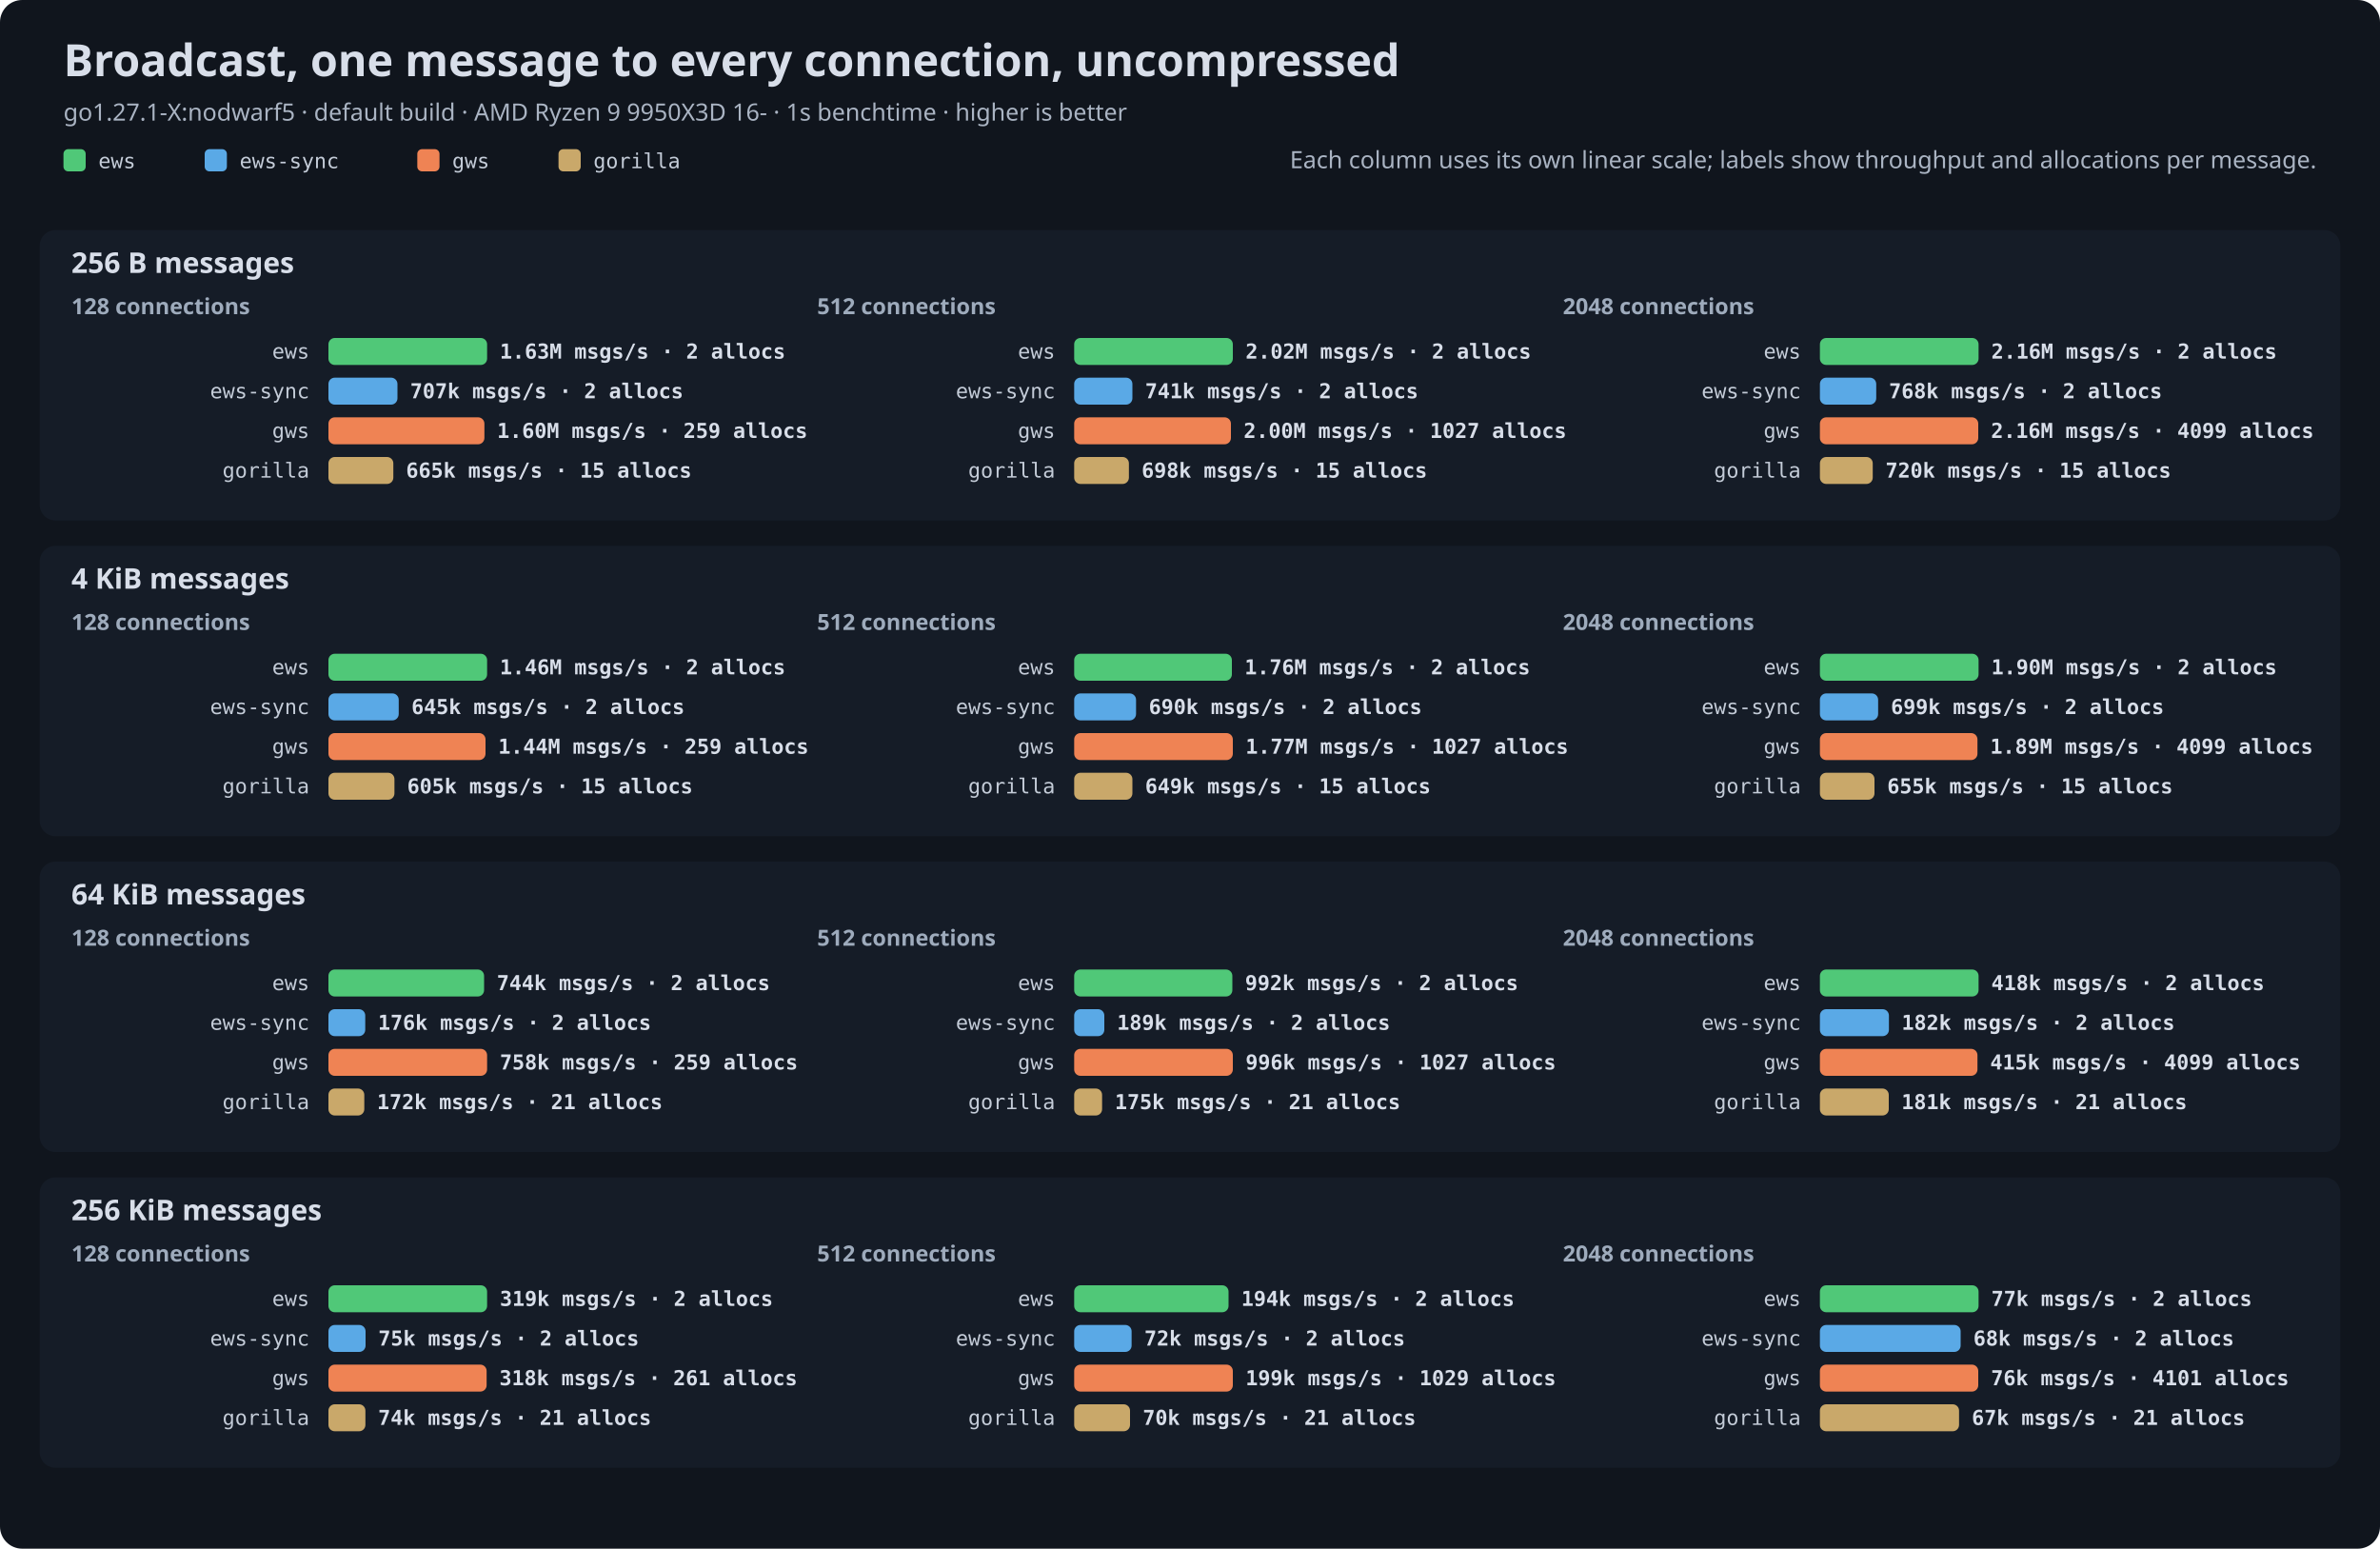
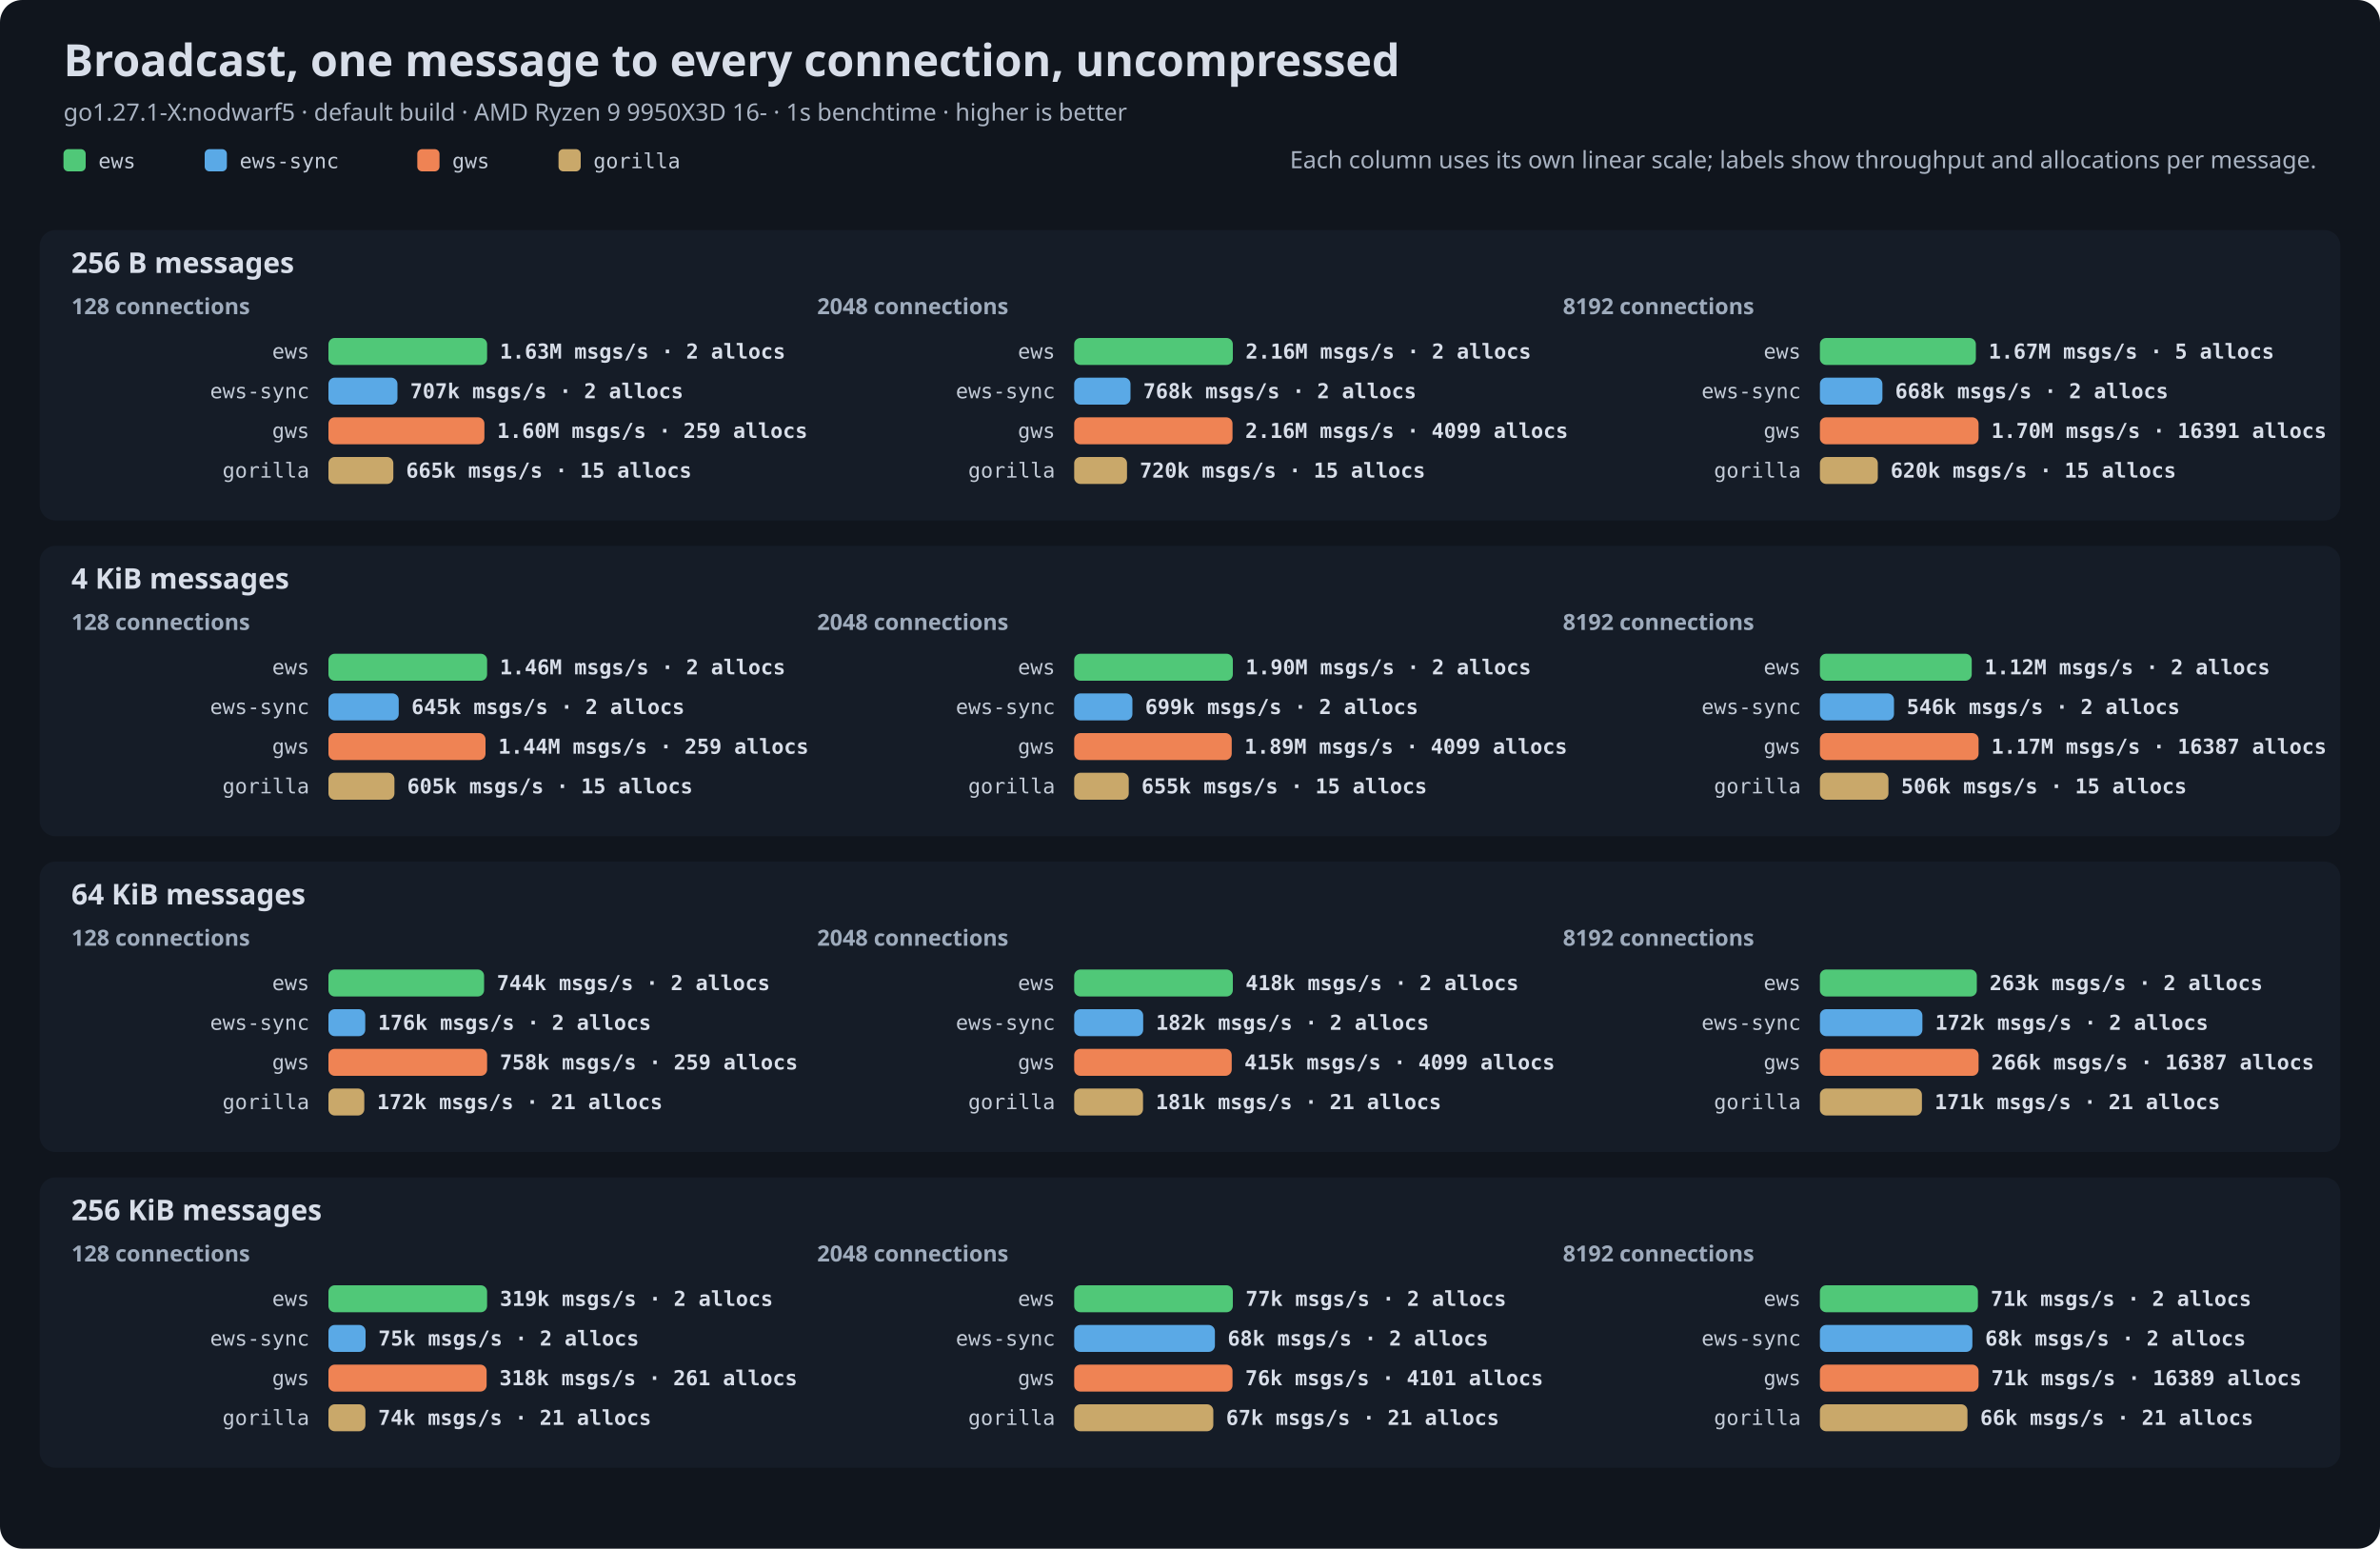
<svg xmlns="http://www.w3.org/2000/svg" width="1500" height="976" viewBox="0 0 1500 976" role="img" aria-labelledby="title desc">
  <style>text{font-family:ui-monospace,SFMono-Regular,Menlo,Consolas,monospace;fill:#d8dee9}.title{font-family:ui-sans-serif,system-ui,sans-serif;font-size:28px;font-weight:700}.subtitle{font-family:ui-sans-serif,system-ui,sans-serif;font-size:15px;fill:#aab4c3}.group{font-family:ui-sans-serif,system-ui,sans-serif;font-size:18px;font-weight:650}.contract{font-family:ui-sans-serif,system-ui,sans-serif;font-size:14px;font-weight:650;fill:#9eabbc}.series{font-size:13px;fill:#c4ccd8}.value{font-size:13px;font-weight:650}.panel{fill:#151c27}</style>
  <rect width="1500" height="976" rx="14" fill="#10151d" />
  <text class="title" x="40" y="48">Broadcast, one message to every connection, uncompressed</text>
  <text class="subtitle" x="40" y="76">go1.27.1-X:nodwarf5 · default build · AMD Ryzen 9 9950X3D 16- · 1s benchtime · higher is better</text>
  <rect x="40" y="94" width="14" height="14" rx="3" fill="#50c878" />
  <text class="series" x="62" y="106">ews</text>
  <rect x="129" y="94" width="14" height="14" rx="3" fill="#5aa9e6" />
  <text class="series" x="151" y="106">ews-sync</text>
  <rect x="263" y="94" width="14" height="14" rx="3" fill="#ef8354" />
  <text class="series" x="285" y="106">gws</text>
  <rect x="352" y="94" width="14" height="14" rx="3" fill="#c9a86a" />
  <text class="series" x="374" y="106">gorilla</text>
  <text class="subtitle" x="1460" y="106" text-anchor="end">Each column uses its own linear scale; labels show throughput and allocations per message.</text>
  <g transform="translate(0,145)">
    <rect class="panel" x="25" y="0" width="1450" height="183" rx="10" />
    <text class="group" x="45" y="27">256 B messages</text>
    <text class="contract" x="45" y="53">128 connections</text>
    <text class="series" x="195" y="81" text-anchor="end">ews</text>
    <rect x="207" y="68" width="100.0" height="17" rx="4" fill="#50c878" />
    <text class="value" x="315.0" y="81">1.63M msgs/s · 2 allocs</text>
    <text class="series" x="195" y="106" text-anchor="end">ews-sync</text>
    <rect x="207" y="93" width="43.5" height="17" rx="4" fill="#5aa9e6" />
    <text class="value" x="258.5" y="106">707k msgs/s · 2 allocs</text>
    <text class="series" x="195" y="131" text-anchor="end">gws</text>
    <rect x="207" y="118" width="98.3" height="17" rx="4" fill="#ef8354" />
    <text class="value" x="313.3" y="131">1.60M msgs/s · 259 allocs</text>
    <text class="series" x="195" y="156" text-anchor="end">gorilla</text>
    <rect x="207" y="143" width="40.9" height="17" rx="4" fill="#c9a86a" />
    <text class="value" x="255.9" y="156">665k msgs/s · 15 allocs</text>
-     <text class="contract" x="515" y="53">512 connections</text>
+     <text class="contract" x="515" y="53">2048 connections</text>
    <text class="series" x="665" y="81" text-anchor="end">ews</text>
    <rect x="677" y="68" width="100.0" height="17" rx="4" fill="#50c878" />
-     <text class="value" x="785.0" y="81">2.02M msgs/s · 2 allocs</text>
+     <text class="value" x="785.0" y="81">2.16M msgs/s · 2 allocs</text>
    <text class="series" x="665" y="106" text-anchor="end">ews-sync</text>
-     <rect x="677" y="93" width="36.7" height="17" rx="4" fill="#5aa9e6" />
-     <text class="value" x="721.7" y="106">741k msgs/s · 2 allocs</text>
+     <rect x="677" y="93" width="35.5" height="17" rx="4" fill="#5aa9e6" />
+     <text class="value" x="720.5" y="106">768k msgs/s · 2 allocs</text>
    <text class="series" x="665" y="131" text-anchor="end">gws</text>
-     <rect x="677" y="118" width="98.8" height="17" rx="4" fill="#ef8354" />
-     <text class="value" x="783.8" y="131">2.00M msgs/s · 1027 allocs</text>
+     <rect x="677" y="118" width="99.8" height="17" rx="4" fill="#ef8354" />
+     <text class="value" x="784.8" y="131">2.16M msgs/s · 4099 allocs</text>
    <text class="series" x="665" y="156" text-anchor="end">gorilla</text>
-     <rect x="677" y="143" width="34.5" height="17" rx="4" fill="#c9a86a" />
-     <text class="value" x="719.5" y="156">698k msgs/s · 15 allocs</text>
-     <text class="contract" x="985" y="53">2048 connections</text>
+     <rect x="677" y="143" width="33.3" height="17" rx="4" fill="#c9a86a" />
+     <text class="value" x="718.3" y="156">720k msgs/s · 15 allocs</text>
+     <text class="contract" x="985" y="53">8192 connections</text>
    <text class="series" x="1135" y="81" text-anchor="end">ews</text>
-     <rect x="1147" y="68" width="100.0" height="17" rx="4" fill="#50c878" />
-     <text class="value" x="1255.0" y="81">2.16M msgs/s · 2 allocs</text>
+     <rect x="1147" y="68" width="98.3" height="17" rx="4" fill="#50c878" />
+     <text class="value" x="1253.3" y="81">1.67M msgs/s · 5 allocs</text>
    <text class="series" x="1135" y="106" text-anchor="end">ews-sync</text>
-     <rect x="1147" y="93" width="35.5" height="17" rx="4" fill="#5aa9e6" />
-     <text class="value" x="1190.5" y="106">768k msgs/s · 2 allocs</text>
+     <rect x="1147" y="93" width="39.4" height="17" rx="4" fill="#5aa9e6" />
+     <text class="value" x="1194.4" y="106">668k msgs/s · 2 allocs</text>
    <text class="series" x="1135" y="131" text-anchor="end">gws</text>
-     <rect x="1147" y="118" width="99.8" height="17" rx="4" fill="#ef8354" />
-     <text class="value" x="1254.8" y="131">2.16M msgs/s · 4099 allocs</text>
+     <rect x="1147" y="118" width="100.0" height="17" rx="4" fill="#ef8354" />
+     <text class="value" x="1255.0" y="131">1.70M msgs/s · 16391 allocs</text>
    <text class="series" x="1135" y="156" text-anchor="end">gorilla</text>
-     <rect x="1147" y="143" width="33.3" height="17" rx="4" fill="#c9a86a" />
-     <text class="value" x="1188.3" y="156">720k msgs/s · 15 allocs</text>
+     <rect x="1147" y="143" width="36.5" height="17" rx="4" fill="#c9a86a" />
+     <text class="value" x="1191.5" y="156">620k msgs/s · 15 allocs</text>
  </g>
  <g transform="translate(0,344)">
    <rect class="panel" x="25" y="0" width="1450" height="183" rx="10" />
    <text class="group" x="45" y="27">4 KiB messages</text>
    <text class="contract" x="45" y="53">128 connections</text>
    <text class="series" x="195" y="81" text-anchor="end">ews</text>
    <rect x="207" y="68" width="100.0" height="17" rx="4" fill="#50c878" />
    <text class="value" x="315.0" y="81">1.46M msgs/s · 2 allocs</text>
    <text class="series" x="195" y="106" text-anchor="end">ews-sync</text>
    <rect x="207" y="93" width="44.3" height="17" rx="4" fill="#5aa9e6" />
    <text class="value" x="259.3" y="106">645k msgs/s · 2 allocs</text>
    <text class="series" x="195" y="131" text-anchor="end">gws</text>
    <rect x="207" y="118" width="99.0" height="17" rx="4" fill="#ef8354" />
    <text class="value" x="314.0" y="131">1.44M msgs/s · 259 allocs</text>
    <text class="series" x="195" y="156" text-anchor="end">gorilla</text>
    <rect x="207" y="143" width="41.6" height="17" rx="4" fill="#c9a86a" />
    <text class="value" x="256.6" y="156">605k msgs/s · 15 allocs</text>
-     <text class="contract" x="515" y="53">512 connections</text>
+     <text class="contract" x="515" y="53">2048 connections</text>
    <text class="series" x="665" y="81" text-anchor="end">ews</text>
-     <rect x="677" y="68" width="99.4" height="17" rx="4" fill="#50c878" />
-     <text class="value" x="784.4" y="81">1.76M msgs/s · 2 allocs</text>
+     <rect x="677" y="68" width="100.0" height="17" rx="4" fill="#50c878" />
+     <text class="value" x="785.0" y="81">1.90M msgs/s · 2 allocs</text>
    <text class="series" x="665" y="106" text-anchor="end">ews-sync</text>
-     <rect x="677" y="93" width="39.0" height="17" rx="4" fill="#5aa9e6" />
-     <text class="value" x="724.0" y="106">690k msgs/s · 2 allocs</text>
+     <rect x="677" y="93" width="36.7" height="17" rx="4" fill="#5aa9e6" />
+     <text class="value" x="721.7" y="106">699k msgs/s · 2 allocs</text>
    <text class="series" x="665" y="131" text-anchor="end">gws</text>
-     <rect x="677" y="118" width="100.0" height="17" rx="4" fill="#ef8354" />
-     <text class="value" x="785.0" y="131">1.77M msgs/s · 1027 allocs</text>
+     <rect x="677" y="118" width="99.3" height="17" rx="4" fill="#ef8354" />
+     <text class="value" x="784.3" y="131">1.89M msgs/s · 4099 allocs</text>
    <text class="series" x="665" y="156" text-anchor="end">gorilla</text>
-     <rect x="677" y="143" width="36.7" height="17" rx="4" fill="#c9a86a" />
-     <text class="value" x="721.7" y="156">649k msgs/s · 15 allocs</text>
-     <text class="contract" x="985" y="53">2048 connections</text>
+     <rect x="677" y="143" width="34.4" height="17" rx="4" fill="#c9a86a" />
+     <text class="value" x="719.4" y="156">655k msgs/s · 15 allocs</text>
+     <text class="contract" x="985" y="53">8192 connections</text>
    <text class="series" x="1135" y="81" text-anchor="end">ews</text>
-     <rect x="1147" y="68" width="100.0" height="17" rx="4" fill="#50c878" />
-     <text class="value" x="1255.0" y="81">1.90M msgs/s · 2 allocs</text>
+     <rect x="1147" y="68" width="95.7" height="17" rx="4" fill="#50c878" />
+     <text class="value" x="1250.7" y="81">1.12M msgs/s · 2 allocs</text>
    <text class="series" x="1135" y="106" text-anchor="end">ews-sync</text>
-     <rect x="1147" y="93" width="36.7" height="17" rx="4" fill="#5aa9e6" />
-     <text class="value" x="1191.7" y="106">699k msgs/s · 2 allocs</text>
+     <rect x="1147" y="93" width="46.7" height="17" rx="4" fill="#5aa9e6" />
+     <text class="value" x="1201.7" y="106">546k msgs/s · 2 allocs</text>
    <text class="series" x="1135" y="131" text-anchor="end">gws</text>
-     <rect x="1147" y="118" width="99.3" height="17" rx="4" fill="#ef8354" />
-     <text class="value" x="1254.3" y="131">1.89M msgs/s · 4099 allocs</text>
+     <rect x="1147" y="118" width="100.0" height="17" rx="4" fill="#ef8354" />
+     <text class="value" x="1255.0" y="131">1.17M msgs/s · 16387 allocs</text>
    <text class="series" x="1135" y="156" text-anchor="end">gorilla</text>
-     <rect x="1147" y="143" width="34.4" height="17" rx="4" fill="#c9a86a" />
-     <text class="value" x="1189.4" y="156">655k msgs/s · 15 allocs</text>
+     <rect x="1147" y="143" width="43.2" height="17" rx="4" fill="#c9a86a" />
+     <text class="value" x="1198.2" y="156">506k msgs/s · 15 allocs</text>
  </g>
  <g transform="translate(0,543)">
    <rect class="panel" x="25" y="0" width="1450" height="183" rx="10" />
    <text class="group" x="45" y="27">64 KiB messages</text>
    <text class="contract" x="45" y="53">128 connections</text>
    <text class="series" x="195" y="81" text-anchor="end">ews</text>
    <rect x="207" y="68" width="98.1" height="17" rx="4" fill="#50c878" />
    <text class="value" x="313.1" y="81">744k msgs/s · 2 allocs</text>
    <text class="series" x="195" y="106" text-anchor="end">ews-sync</text>
    <rect x="207" y="93" width="23.2" height="17" rx="4" fill="#5aa9e6" />
    <text class="value" x="238.2" y="106">176k msgs/s · 2 allocs</text>
    <text class="series" x="195" y="131" text-anchor="end">gws</text>
    <rect x="207" y="118" width="100.0" height="17" rx="4" fill="#ef8354" />
    <text class="value" x="315.0" y="131">758k msgs/s · 259 allocs</text>
    <text class="series" x="195" y="156" text-anchor="end">gorilla</text>
    <rect x="207" y="143" width="22.6" height="17" rx="4" fill="#c9a86a" />
    <text class="value" x="237.6" y="156">172k msgs/s · 21 allocs</text>
-     <text class="contract" x="515" y="53">512 connections</text>
+     <text class="contract" x="515" y="53">2048 connections</text>
    <text class="series" x="665" y="81" text-anchor="end">ews</text>
-     <rect x="677" y="68" width="99.7" height="17" rx="4" fill="#50c878" />
-     <text class="value" x="784.7" y="81">992k msgs/s · 2 allocs</text>
+     <rect x="677" y="68" width="100.0" height="17" rx="4" fill="#50c878" />
+     <text class="value" x="785.0" y="81">418k msgs/s · 2 allocs</text>
    <text class="series" x="665" y="106" text-anchor="end">ews-sync</text>
-     <rect x="677" y="93" width="19.0" height="17" rx="4" fill="#5aa9e6" />
-     <text class="value" x="704.0" y="106">189k msgs/s · 2 allocs</text>
+     <rect x="677" y="93" width="43.5" height="17" rx="4" fill="#5aa9e6" />
+     <text class="value" x="728.5" y="106">182k msgs/s · 2 allocs</text>
    <text class="series" x="665" y="131" text-anchor="end">gws</text>
-     <rect x="677" y="118" width="100.0" height="17" rx="4" fill="#ef8354" />
-     <text class="value" x="785.0" y="131">996k msgs/s · 1027 allocs</text>
+     <rect x="677" y="118" width="99.3" height="17" rx="4" fill="#ef8354" />
+     <text class="value" x="784.3" y="131">415k msgs/s · 4099 allocs</text>
    <text class="series" x="665" y="156" text-anchor="end">gorilla</text>
-     <rect x="677" y="143" width="17.6" height="17" rx="4" fill="#c9a86a" />
-     <text class="value" x="702.6" y="156">175k msgs/s · 21 allocs</text>
-     <text class="contract" x="985" y="53">2048 connections</text>
+     <rect x="677" y="143" width="43.4" height="17" rx="4" fill="#c9a86a" />
+     <text class="value" x="728.4" y="156">181k msgs/s · 21 allocs</text>
+     <text class="contract" x="985" y="53">8192 connections</text>
    <text class="series" x="1135" y="81" text-anchor="end">ews</text>
-     <rect x="1147" y="68" width="100.0" height="17" rx="4" fill="#50c878" />
-     <text class="value" x="1255.0" y="81">418k msgs/s · 2 allocs</text>
+     <rect x="1147" y="68" width="98.9" height="17" rx="4" fill="#50c878" />
+     <text class="value" x="1253.9" y="81">263k msgs/s · 2 allocs</text>
    <text class="series" x="1135" y="106" text-anchor="end">ews-sync</text>
-     <rect x="1147" y="93" width="43.5" height="17" rx="4" fill="#5aa9e6" />
-     <text class="value" x="1198.5" y="106">182k msgs/s · 2 allocs</text>
+     <rect x="1147" y="93" width="64.6" height="17" rx="4" fill="#5aa9e6" />
+     <text class="value" x="1219.6" y="106">172k msgs/s · 2 allocs</text>
    <text class="series" x="1135" y="131" text-anchor="end">gws</text>
-     <rect x="1147" y="118" width="99.3" height="17" rx="4" fill="#ef8354" />
-     <text class="value" x="1254.3" y="131">415k msgs/s · 4099 allocs</text>
+     <rect x="1147" y="118" width="100.0" height="17" rx="4" fill="#ef8354" />
+     <text class="value" x="1255.0" y="131">266k msgs/s · 16387 allocs</text>
    <text class="series" x="1135" y="156" text-anchor="end">gorilla</text>
-     <rect x="1147" y="143" width="43.4" height="17" rx="4" fill="#c9a86a" />
-     <text class="value" x="1198.4" y="156">181k msgs/s · 21 allocs</text>
+     <rect x="1147" y="143" width="64.3" height="17" rx="4" fill="#c9a86a" />
+     <text class="value" x="1219.3" y="156">171k msgs/s · 21 allocs</text>
  </g>
  <g transform="translate(0,742)">
    <rect class="panel" x="25" y="0" width="1450" height="183" rx="10" />
    <text class="group" x="45" y="27">256 KiB messages</text>
    <text class="contract" x="45" y="53">128 connections</text>
    <text class="series" x="195" y="81" text-anchor="end">ews</text>
    <rect x="207" y="68" width="100.0" height="17" rx="4" fill="#50c878" />
    <text class="value" x="315.0" y="81">319k msgs/s · 2 allocs</text>
    <text class="series" x="195" y="106" text-anchor="end">ews-sync</text>
    <rect x="207" y="93" width="23.4" height="17" rx="4" fill="#5aa9e6" />
    <text class="value" x="238.4" y="106">75k msgs/s · 2 allocs</text>
    <text class="series" x="195" y="131" text-anchor="end">gws</text>
    <rect x="207" y="118" width="99.7" height="17" rx="4" fill="#ef8354" />
    <text class="value" x="314.7" y="131">318k msgs/s · 261 allocs</text>
    <text class="series" x="195" y="156" text-anchor="end">gorilla</text>
    <rect x="207" y="143" width="23.3" height="17" rx="4" fill="#c9a86a" />
    <text class="value" x="238.3" y="156">74k msgs/s · 21 allocs</text>
-     <text class="contract" x="515" y="53">512 connections</text>
+     <text class="contract" x="515" y="53">2048 connections</text>
    <text class="series" x="665" y="81" text-anchor="end">ews</text>
-     <rect x="677" y="68" width="97.3" height="17" rx="4" fill="#50c878" />
-     <text class="value" x="782.3" y="81">194k msgs/s · 2 allocs</text>
+     <rect x="677" y="68" width="100.0" height="17" rx="4" fill="#50c878" />
+     <text class="value" x="785.0" y="81">77k msgs/s · 2 allocs</text>
    <text class="series" x="665" y="106" text-anchor="end">ews-sync</text>
-     <rect x="677" y="93" width="36.2" height="17" rx="4" fill="#5aa9e6" />
-     <text class="value" x="721.2" y="106">72k msgs/s · 2 allocs</text>
+     <rect x="677" y="93" width="88.7" height="17" rx="4" fill="#5aa9e6" />
+     <text class="value" x="773.7" y="106">68k msgs/s · 2 allocs</text>
    <text class="series" x="665" y="131" text-anchor="end">gws</text>
-     <rect x="677" y="118" width="100.0" height="17" rx="4" fill="#ef8354" />
-     <text class="value" x="785.0" y="131">199k msgs/s · 1029 allocs</text>
+     <rect x="677" y="118" width="99.8" height="17" rx="4" fill="#ef8354" />
+     <text class="value" x="784.8" y="131">76k msgs/s · 4101 allocs</text>
    <text class="series" x="665" y="156" text-anchor="end">gorilla</text>
-     <rect x="677" y="143" width="35.2" height="17" rx="4" fill="#c9a86a" />
-     <text class="value" x="720.2" y="156">70k msgs/s · 21 allocs</text>
-     <text class="contract" x="985" y="53">2048 connections</text>
+     <rect x="677" y="143" width="87.7" height="17" rx="4" fill="#c9a86a" />
+     <text class="value" x="772.7" y="156">67k msgs/s · 21 allocs</text>
+     <text class="contract" x="985" y="53">8192 connections</text>
    <text class="series" x="1135" y="81" text-anchor="end">ews</text>
-     <rect x="1147" y="68" width="100.0" height="17" rx="4" fill="#50c878" />
-     <text class="value" x="1255.0" y="81">77k msgs/s · 2 allocs</text>
+     <rect x="1147" y="68" width="99.6" height="17" rx="4" fill="#50c878" />
+     <text class="value" x="1254.6" y="81">71k msgs/s · 2 allocs</text>
    <text class="series" x="1135" y="106" text-anchor="end">ews-sync</text>
-     <rect x="1147" y="93" width="88.7" height="17" rx="4" fill="#5aa9e6" />
-     <text class="value" x="1243.7" y="106">68k msgs/s · 2 allocs</text>
+     <rect x="1147" y="93" width="96.1" height="17" rx="4" fill="#5aa9e6" />
+     <text class="value" x="1251.1" y="106">68k msgs/s · 2 allocs</text>
    <text class="series" x="1135" y="131" text-anchor="end">gws</text>
-     <rect x="1147" y="118" width="99.8" height="17" rx="4" fill="#ef8354" />
-     <text class="value" x="1254.8" y="131">76k msgs/s · 4101 allocs</text>
+     <rect x="1147" y="118" width="100.0" height="17" rx="4" fill="#ef8354" />
+     <text class="value" x="1255.0" y="131">71k msgs/s · 16389 allocs</text>
    <text class="series" x="1135" y="156" text-anchor="end">gorilla</text>
-     <rect x="1147" y="143" width="87.7" height="17" rx="4" fill="#c9a86a" />
-     <text class="value" x="1242.7" y="156">67k msgs/s · 21 allocs</text>
+     <rect x="1147" y="143" width="93.0" height="17" rx="4" fill="#c9a86a" />
+     <text class="value" x="1248.0" y="156">66k msgs/s · 21 allocs</text>
  </g>
</svg>
